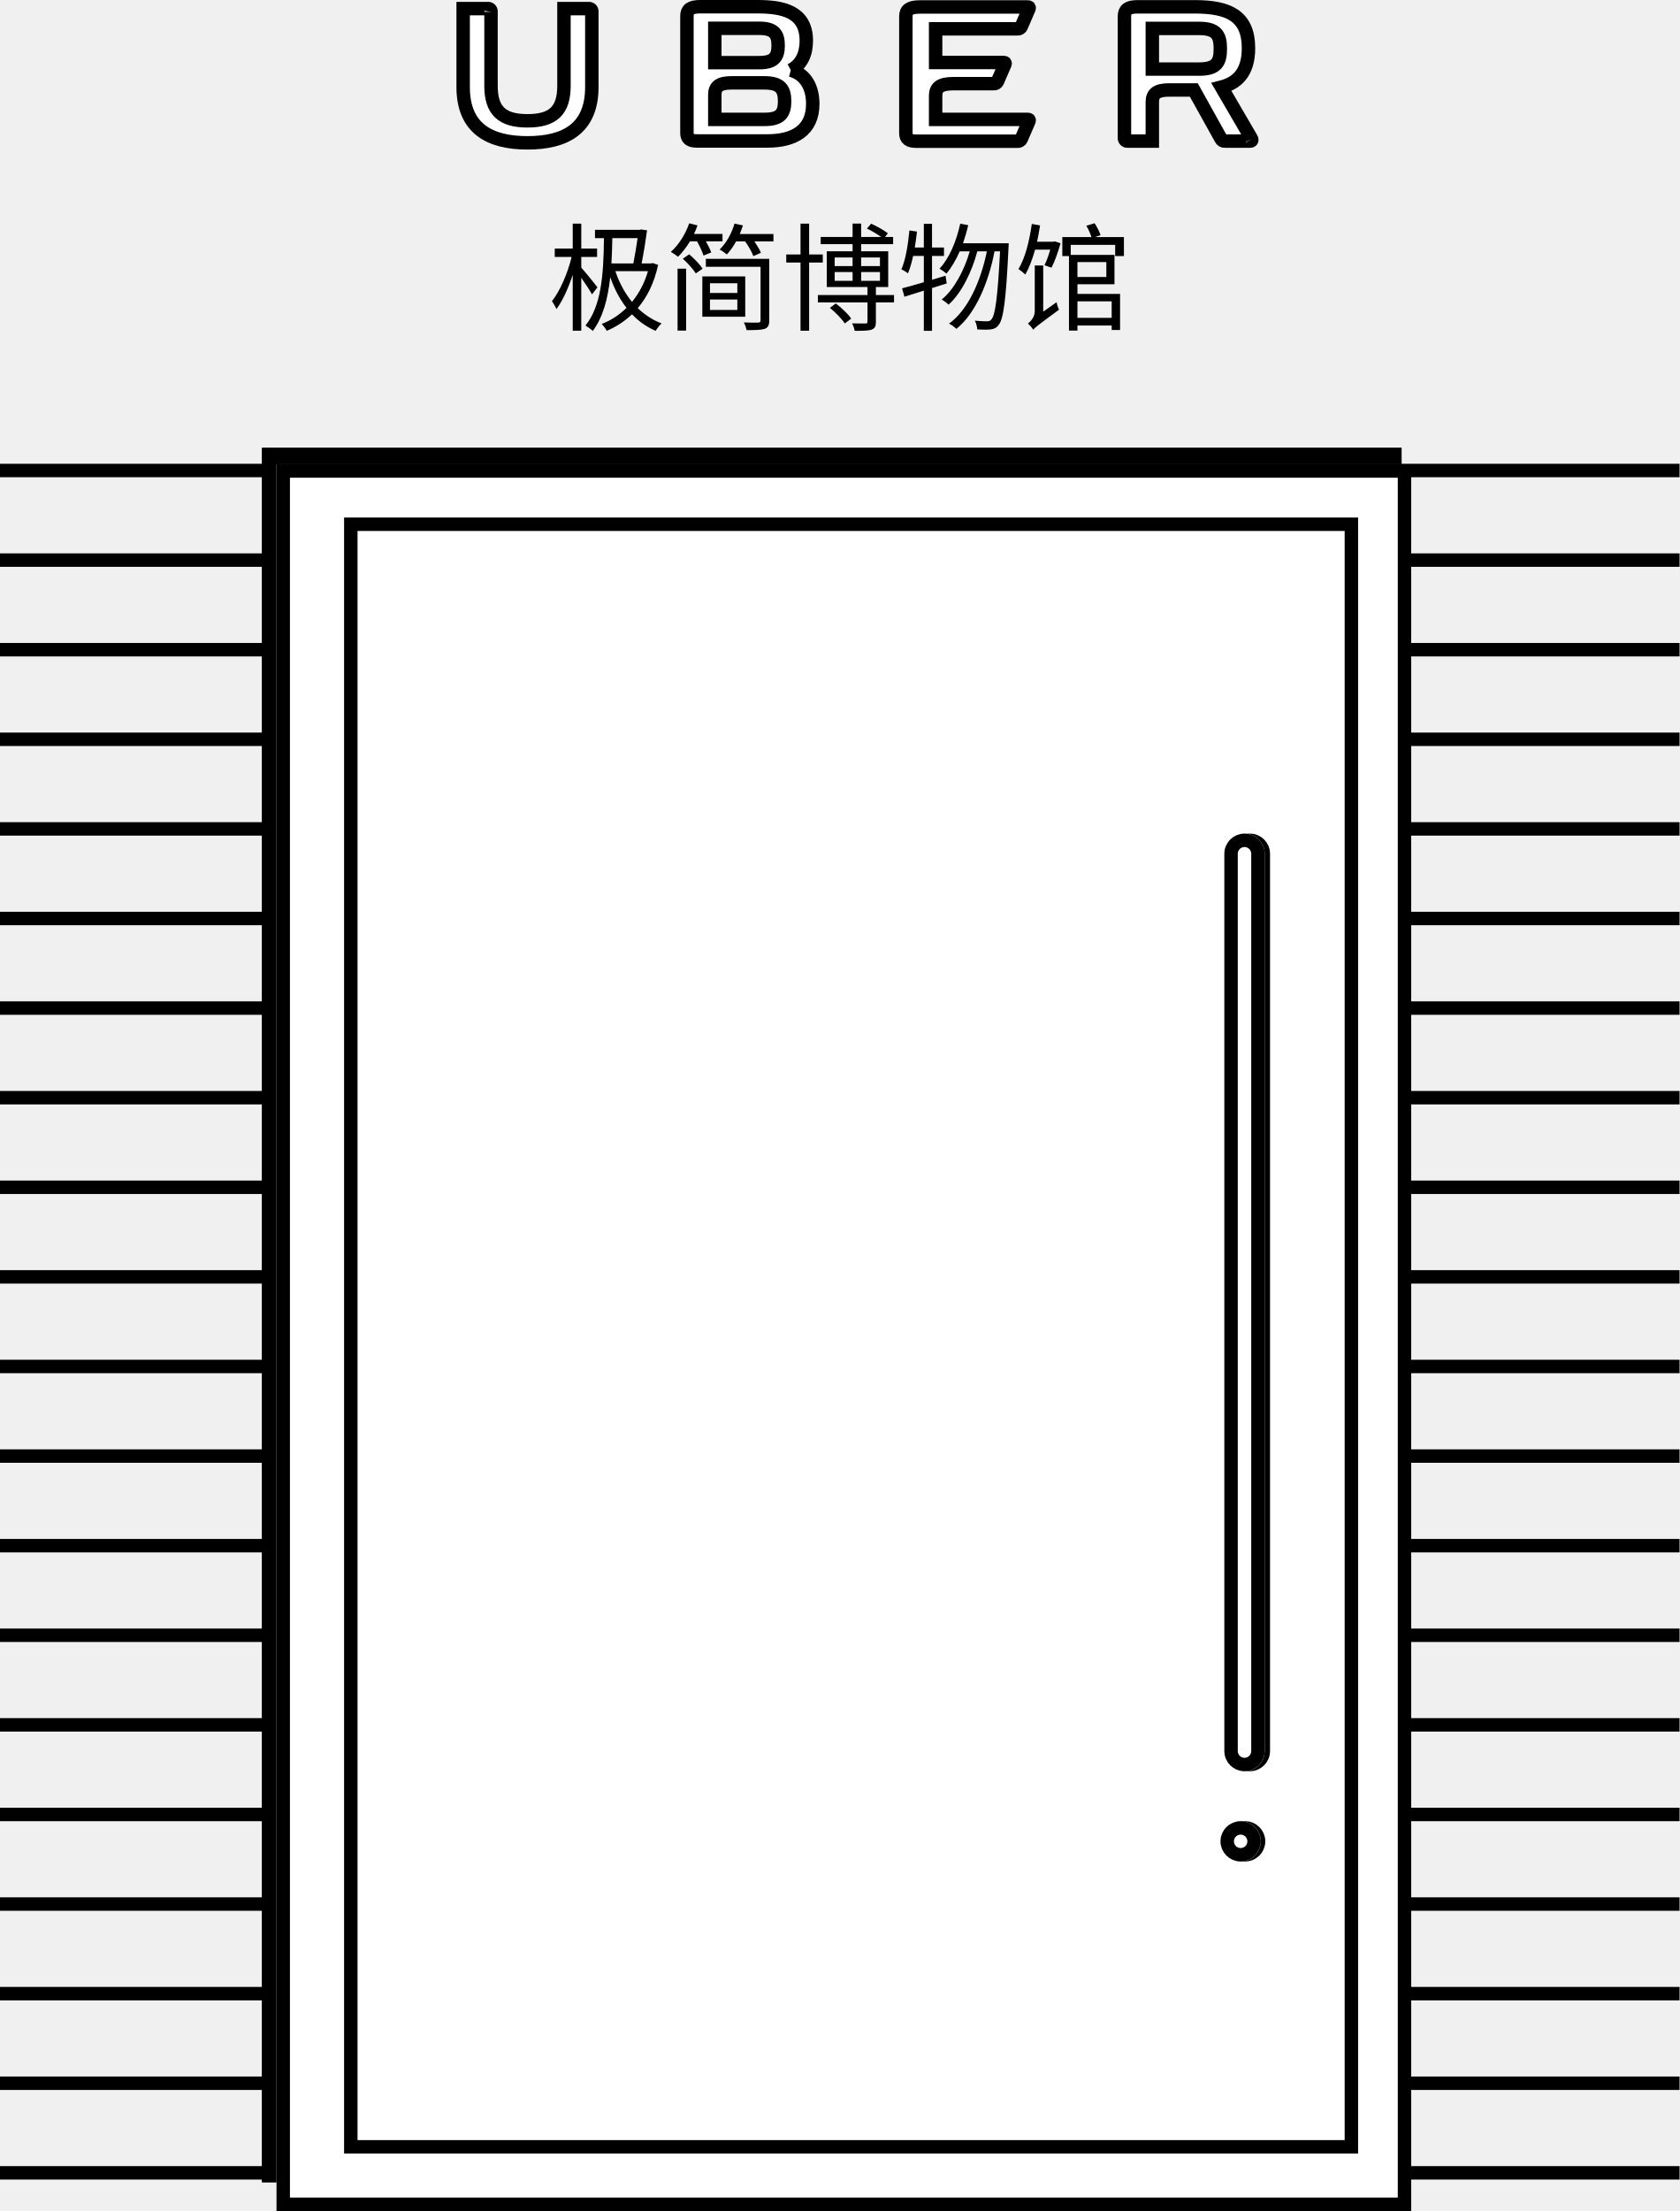
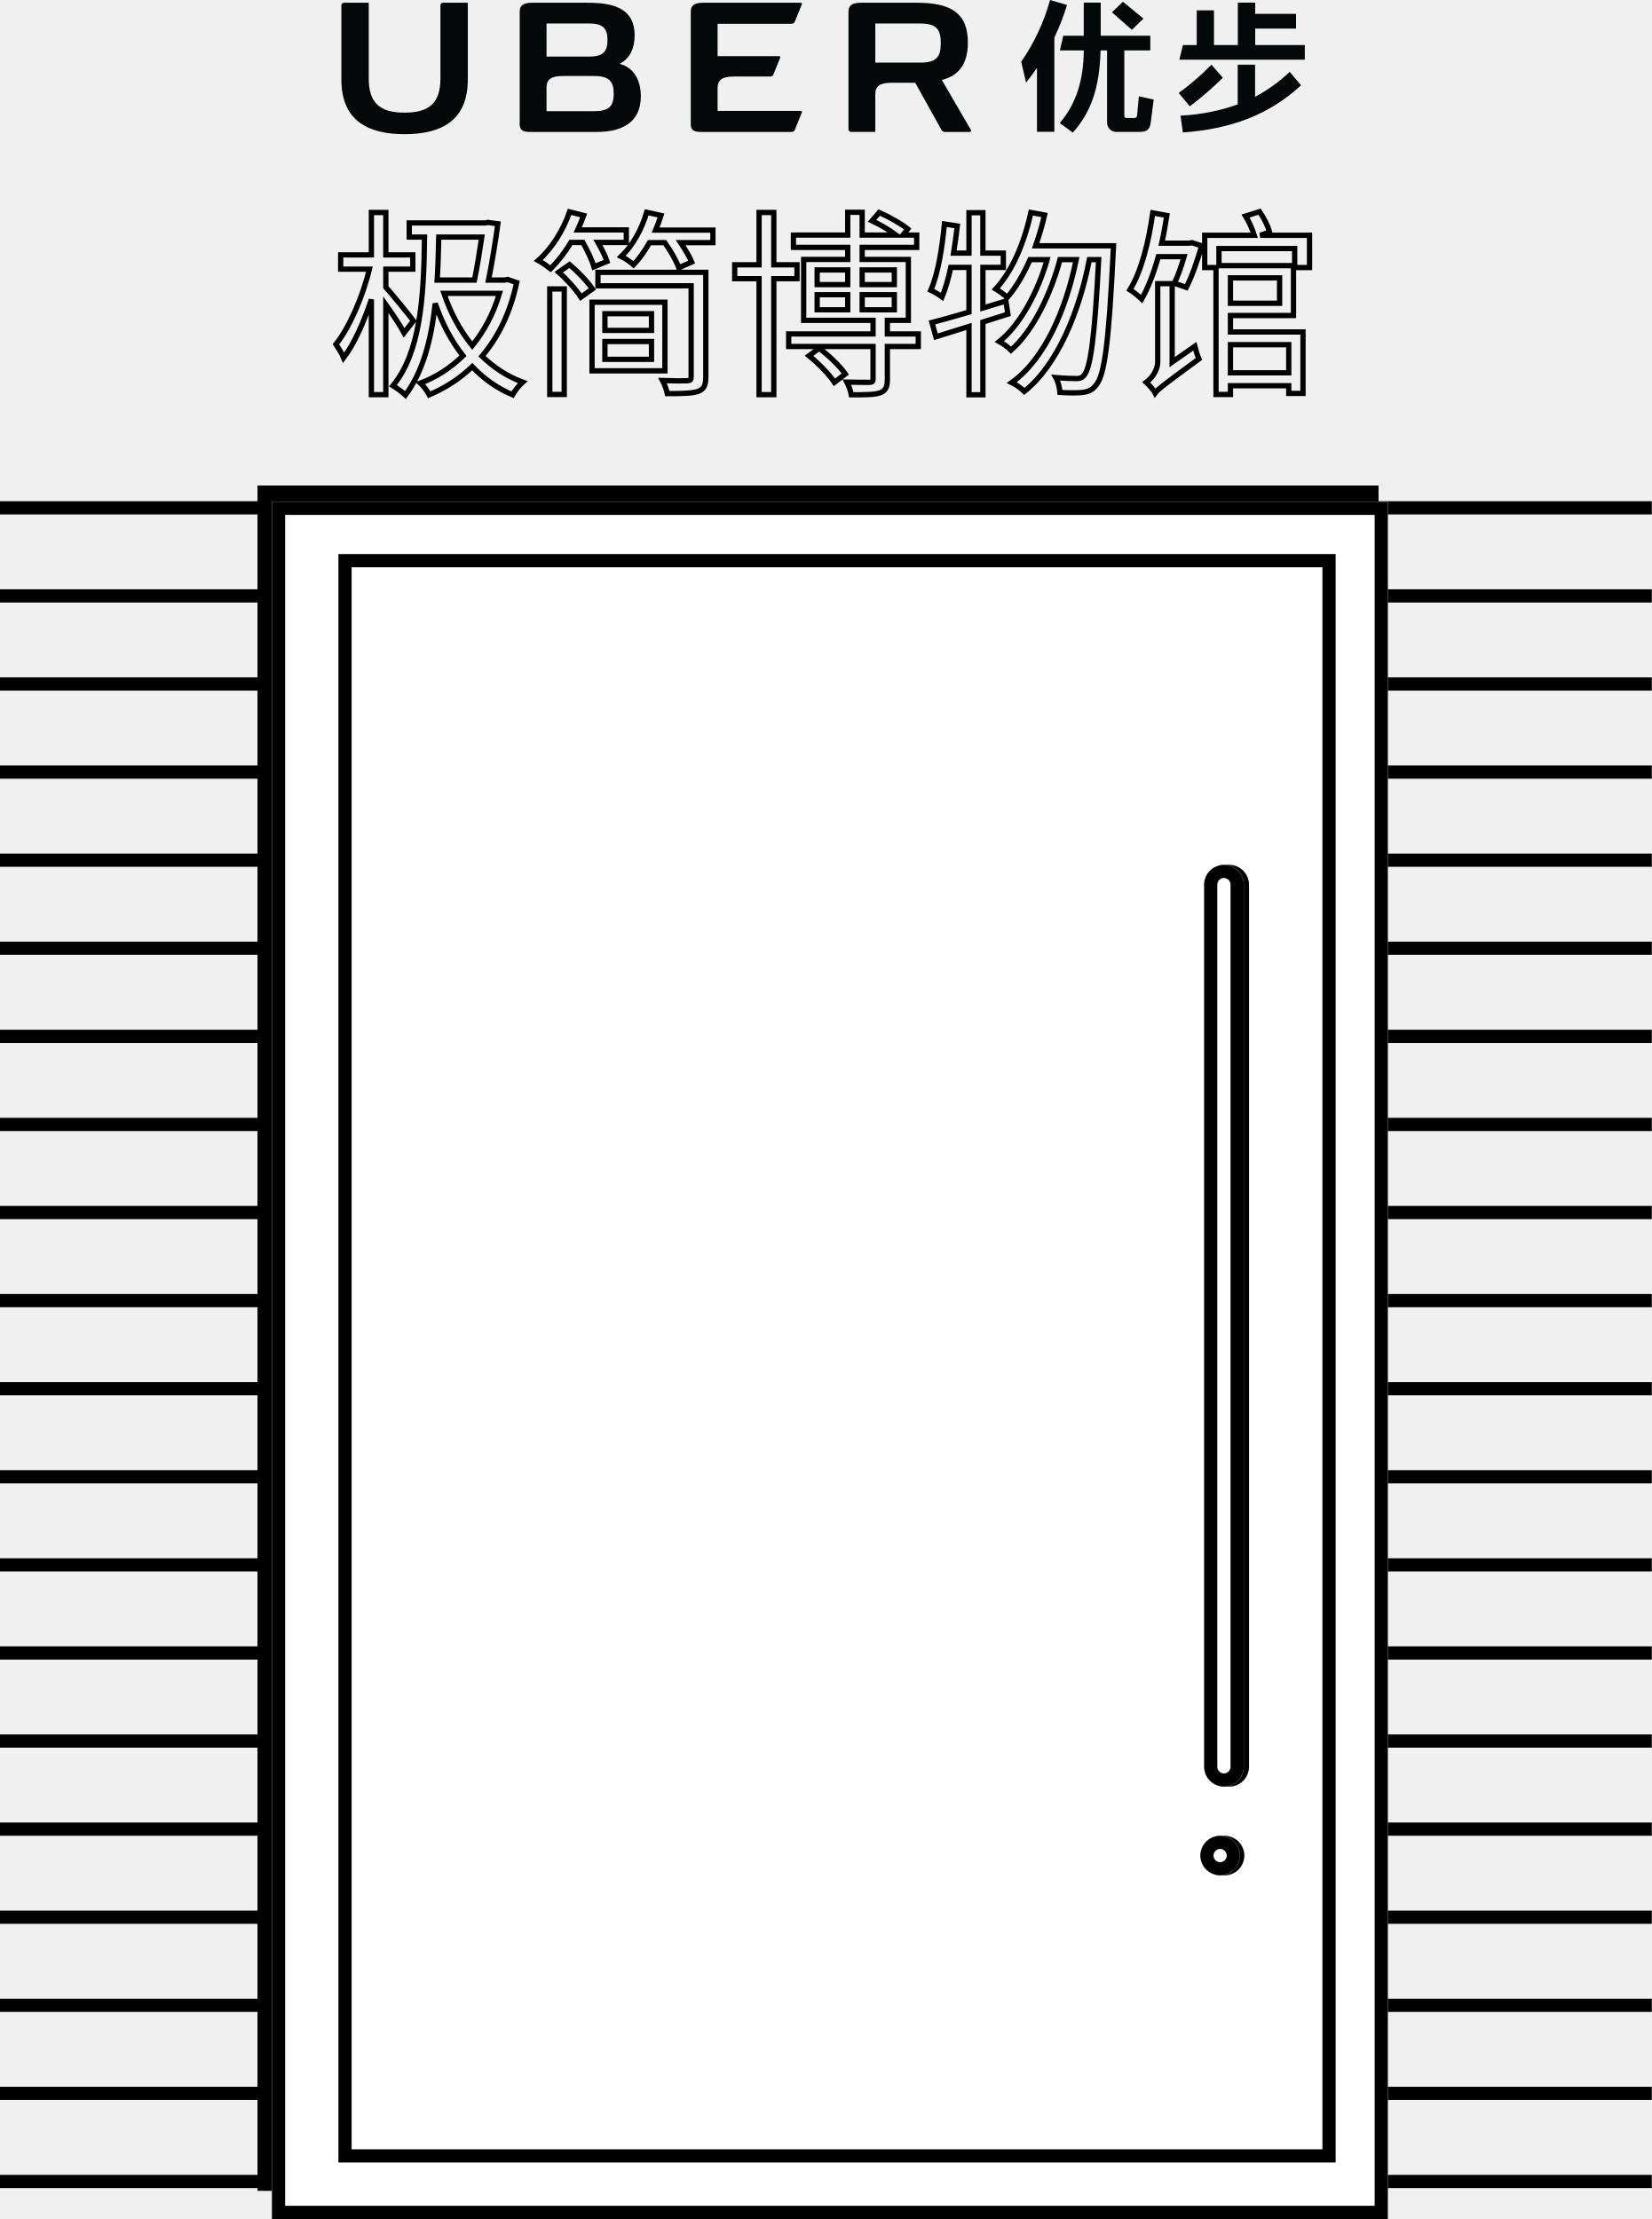
- <svg xmlns="http://www.w3.org/2000/svg" viewBox="-801.5 1594.472 375 493.547">
+ <svg xmlns="http://www.w3.org/2000/svg" viewBox="-801.5 1584.198 375 503.821">
  <defs>
-     <style>.a,.f{fill:none;}.a,.b,.c{stroke:#000;stroke-width:3px;}.c{fill:#fff;}.d{font-size:26px;font-family:PingFangHK-Regular, PingFang HK;}.e{stroke:none;}</style>
+     <style>.a,.b,.g{fill:none;}.b,.c,.d,.g{stroke:#000;}.b,.c,.d{stroke-width:3px;}.d{fill:#fff;}.e{clip-path:url(#a);}.f{fill:#040809;}.g{stroke-width:1.2px;font-size:45px;font-family:PingFangSC-Regular, PingFang SC;}.h{stroke:none;}</style>
+     <clipPath id="a">
+       <path class="a" d="M0-28.665H218.723V1.8H0Z" transform="translate(0 28.665)" />
+     </clipPath>
  </defs>
  <g transform="translate(-802 1526)">
-     <line class="a" x2="375" transform="translate(0.5 173.5)" />
-     <line class="a" x2="375" transform="translate(0.5 193.5)" />
-     <line class="a" x2="375" transform="translate(0.5 213.5)" />
-     <line class="a" x2="375" transform="translate(0.5 233.5)" />
-     <line class="a" x2="375" transform="translate(0.5 253.5)" />
-     <line class="a" x2="375" transform="translate(0.5 273.5)" />
-     <line class="a" x2="375" transform="translate(0.5 293.5)" />
-     <line class="a" x2="375" transform="translate(0.5 313.5)" />
-     <line class="a" x2="375" transform="translate(0.5 333.5)" />
-     <line class="a" x2="375" transform="translate(0.5 353.5)" />
-     <line class="a" x2="375" transform="translate(0.5 373.5)" />
-     <line class="a" x2="375" transform="translate(0.5 393.5)" />
-     <line class="a" x2="375" transform="translate(0.5 413.5)" />
-     <line class="a" x2="375" transform="translate(0.5 433.5)" />
-     <line class="a" x2="375" transform="translate(0.5 453.5)" />
-     <line class="a" x2="375" transform="translate(0.5 473.5)" />
-     <line class="a" x2="375" transform="translate(0.5 493.5)" />
-     <line class="a" x2="375" transform="translate(0.5 513.5)" />
-     <line class="a" x2="375" transform="translate(0.5 533.5)" />
-     <line class="a" x2="375" transform="translate(0.5 553.5)" />
-     <g class="b" transform="translate(59 168.438)">
-       <rect class="e" width="254.426" height="387.164" />
-       <rect class="f" x="1.5" y="1.5" width="251.426" height="384.164" />
+     <line class="b" x2="375" transform="translate(0.5 173.5)" />
+     <line class="b" x2="375" transform="translate(0.5 193.5)" />
+     <line class="b" x2="375" transform="translate(0.5 213.5)" />
+     <line class="b" x2="375" transform="translate(0.5 233.5)" />
+     <line class="b" x2="375" transform="translate(0.5 253.5)" />
+     <line class="b" x2="375" transform="translate(0.5 273.5)" />
+     <line class="b" x2="375" transform="translate(0.5 293.5)" />
+     <line class="b" x2="375" transform="translate(0.5 313.5)" />
+     <line class="b" x2="375" transform="translate(0.5 333.5)" />
+     <line class="b" x2="375" transform="translate(0.5 353.5)" />
+     <line class="b" x2="375" transform="translate(0.5 373.5)" />
+     <line class="b" x2="375" transform="translate(0.5 393.5)" />
+     <line class="b" x2="375" transform="translate(0.5 413.5)" />
+     <line class="b" x2="375" transform="translate(0.5 433.5)" />
+     <line class="b" x2="375" transform="translate(0.5 453.5)" />
+     <line class="b" x2="375" transform="translate(0.5 473.5)" />
+     <line class="b" x2="375" transform="translate(0.5 493.5)" />
+     <line class="b" x2="375" transform="translate(0.5 513.5)" />
+     <line class="b" x2="375" transform="translate(0.5 533.5)" />
+     <line class="b" x2="375" transform="translate(0.5 553.5)" />
+     <g class="c" transform="translate(59 168.438)">
+       <rect class="h" width="254.426" height="387.164" />
+       <rect class="a" x="1.5" y="1.5" width="251.426" height="384.164" />
    </g>
-     <g class="c" transform="translate(62.234 172.109)">
-       <rect class="e" width="253.348" height="389.91" />
-       <rect class="f" x="1.5" y="1.5" width="250.348" height="386.91" />
+     <g class="d" transform="translate(62.234 172.109)">
+       <rect class="h" width="253.348" height="389.91" />
+       <rect class="a" x="1.5" y="1.5" width="250.348" height="386.91" />
    </g>
-     <g class="c" transform="translate(77.327 183.997)">
-       <rect class="e" width="226.396" height="365.197" />
-       <rect class="f" x="1.5" y="1.5" width="223.396" height="362.197" />
+     <g class="d" transform="translate(77.327 183.997)">
+       <rect class="h" width="226.396" height="365.197" />
+       <rect class="a" x="1.5" y="1.5" width="223.396" height="362.197" />
    </g>
-     <g class="a" transform="translate(275.057 254.549)">
-       <rect class="e" width="9.006" height="209.302" rx="4.503" />
-       <rect class="f" x="1.5" y="1.5" width="6.006" height="206.302" rx="3.003" />
+     <g class="b" transform="translate(275.057 254.549)">
+       <rect class="h" width="9.006" height="209.302" rx="4.503" />
+       <rect class="a" x="1.5" y="1.5" width="6.006" height="206.302" rx="3.003" />
    </g>
-     <g class="c" transform="translate(273.858 254.549)">
-       <rect class="e" width="9.006" height="209.302" rx="4.503" />
-       <rect class="f" x="1.5" y="1.5" width="6.006" height="206.302" rx="3.003" />
+     <g class="d" transform="translate(273.858 254.549)">
+       <rect class="h" width="9.006" height="209.302" rx="4.503" />
+       <rect class="a" x="1.5" y="1.5" width="6.006" height="206.302" rx="3.003" />
    </g>
-     <text class="d" transform="translate(69 112.241)">
-       <tspan x="54" y="28">极简博物馆</tspan>
+     <g class="d" transform="translate(274 475)">
+       <circle class="h" cx="4.5" cy="4.5" r="4.5" />
+       <circle class="a" cx="4.5" cy="4.5" r="3" />
+     </g>
+     <g class="d" transform="translate(273 475)">
+       <circle class="h" cx="4.5" cy="4.5" r="4.5" />
+       <circle class="a" cx="4.5" cy="4.5" r="3" />
+     </g>
+     <g transform="translate(78 58.198)">
+       <g class="e" transform="translate(0 0)">
+         <g transform="translate(0 0.623)">
+           <path class="f" d="M1.33.043V16.5c0,5.495-2.432,7.776-8.136,7.776s-8.137-2.281-8.137-7.776V-.678h-5.494a.637.637,0,0,0-.721.721V16.766c0,9.187,5.854,12.4,14.352,12.4s14.351-3.213,14.351-12.4V-.678H2.05A.637.637,0,0,0,1.33.043" transform="translate(21.158 0.678)" />
+         </g>
+         <g transform="translate(79.319 0.623)">
+           <path class="f" d="M1.349.282A.756.756,0,0,0,2.16-.2L3.751-4.132c.09-.239,0-.359-.24-.359H-18.616c-2.071,0-2.852.63-2.852,2.042V23.1c0,1.2.6,1.741,2.192,1.741H1.349a.756.756,0,0,0,.811-.48l1.591-3.933c.09-.24,0-.36-.24-.36H-15.374V14.874c0-1.8.991-2.612,3.663-2.612h8.2a.755.755,0,0,0,.81-.48L-1.173,8c.09-.24,0-.36-.24-.36H-15.374V.282Z" transform="translate(21.468 4.491)" />
+         </g>
+         <g transform="translate(40.485 0.623)">
+           <path class="f" d="M1,1.456H-9.841V-3.919c0-1.8.992-2.611,3.664-2.611H1c3.452,0,4.413,1.321,4.413,4.023S4.454,1.456,1,1.456M-9.841-18.45h9.7C3.1-18.45,4-17.228,4-14.7S3.1-10.943-.14-10.943h-9.7ZM6.766-9.293c2.4-1.261,3.392-3.633,3.392-6.425,0-6.486-5.283-7.446-10.748-7.446H-13.08c-2.071,0-2.852.63-2.852,2.042V4.429c0,1.2.6,1.741,2.192,1.741H1.632c5.795,0,9.938-2.252,9.938-8.106,0-3.513-1.5-6.486-4.8-7.356" transform="translate(15.932 23.164)" />
+         </g>
+         <g transform="translate(115.12 0.624)">
+           <path class="f" d="M.964.8H-9.245V-8.082H.964c3.812,0,4.654,1.471,4.654,4.443C5.618-.637,4.777.8.964.8M12.433,16.026,5.859,4.738c3.273-.841,5.914-3,5.914-8.5,0-7.116-4.413-9.037-11.708-9.037h-12.55c-2.071,0-2.853.63-2.853,2.042v26.57a.637.637,0,0,0,.721.721h5.374V7.981c0-1.8.992-2.612,3.664-2.612h5.4L5.768,16.057a.818.818,0,0,0,.81.479h5.585c.39,0,.39-.331.27-.51" transform="translate(15.339 12.796)" />
+         </g>
+         <g transform="translate(154.339 0)">
+           <path class="f" d="M1.366.024,6.017,3.849,3.386,6.389-1.142,2.412ZM-3.681.215v7.52H7.577V11.07H1.672v14.8c0,.367.185.549.49.549H3.936c.4,0,.612-.183.643-.643l.4-4.283,3.366.735L7.67,27.465c-.184,1.622-1.011,2.111-2.539,2.111H.05A2.106,2.106,0,0,1-2.244,27.4V11.07H-3.713c-.244,8.536-2.142,13.983-6.3,18.664l-2.967-2.171c3.7-4.314,5.416-9.761,5.446-16.492h-5.416l.765-3.335h4.651V.215ZM-18.155,29.551v-14.5c-.8,1.162-1.622,2.263-2.478,3.335l-1.1-4.744A46.242,46.242,0,0,0-15.187-.374L-11.332.759a54.4,54.4,0,0,1-2.875,7.4V29.551Z" transform="translate(21.735 0.374)" />
+         </g>
+         <g transform="translate(190.085 0.588)">
+           <path class="f" d="M.025,1.518A45.227,45.227,0,0,0,13-1.023v-9.027h3.948v7.284a35.052,35.052,0,0,0,7.863-5.662l2.57,3.061C19.791,1.67,10.826,4.607.545,5.341Zm7.589-23.9v7.865h5.415v-9.633h3.946v2.564h9.271v3.335H16.976v3.734h11.26v3.334H-.25l.826-3.334H3.7v-7.865Zm2.018,15.3a77.916,77.916,0,0,1-7.5,6.487L-.4-3.623a57.475,57.475,0,0,0,7.435-6.426Z" transform="translate(0.403 24.147)" />
+         </g>
+       </g>
+     </g>
+     <text class="g" transform="translate(69 96.241)">
+       <tspan x="6.5" y="48">极简博物馆</tspan>
    </text>
-     <g transform="translate(103.908 69.972)">
-       <path class="c" d="M-7.874-11.448H-18.95v-5.491c0-1.84,1.011-2.668,3.742-2.668h7.334c3.527,0,4.509,1.35,4.509,4.11s-.981,4.049-4.509,4.049M-18.95-31.784h9.91c3.312,0,4.233,1.248,4.233,3.834s-.921,3.834-4.233,3.834h-9.91Zm16.965,9.355c2.453-1.289,3.466-3.712,3.466-6.564,0-6.625-5.4-7.607-10.981-7.607H-22.26c-2.117,0-2.914.644-2.914,2.086v26.1c0,1.227.614,1.779,2.239,1.779h15.7c5.921,0,10.154-2.3,10.154-8.282,0-3.589-1.534-6.625-4.907-7.515" transform="translate(75.138 36.6)" />
-       <path class="c" d="M-9.037-2.22a.832.832,0,0,0,.884-.491l1.735-4.018c.1-.245,0-.369-.262-.369H-30.811c-2.259,0-3.11.645-3.11,2.087v26.1c0,1.227.654,1.779,2.39,1.779H-9.037a.832.832,0,0,0,.884-.491l1.735-4.019c.1-.245,0-.368-.262-.368H-27.275V12.686c0-1.84,1.08-2.668,3.994-2.668h8.94a.832.832,0,0,0,.884-.491l1.67-3.865c.1-.245,0-.368-.263-.368H-27.275V-2.22Z" transform="translate(132.766 7.156)" />
-       <g transform="translate(0 0.417)">
-         <path class="c" d="M-27.21-.347V16.175c0,5.517,2.434,7.808,8.143,7.808s8.145-2.291,8.145-7.808V-1.07h5.5A.638.638,0,0,1-4.7-.347V16.446c0,9.226-5.86,12.452-14.365,12.452s-14.364-3.226-14.364-12.452V-1.07h5.5a.638.638,0,0,1,.721.723" transform="translate(33.431 1.07)" />
-       </g>
-       <path class="c" d="M-7.58-6.324H-18.01V-15.4H-7.58c3.9,0,4.754,1.5,4.754,4.538,0,3.068-.859,4.54-4.754,4.54M4.136,9.227-2.582-2.306c3.345-.858,6.043-3.067,6.043-8.68,0-7.269-4.508-9.233-11.962-9.233H-21.322c-2.117,0-2.913.644-2.913,2.086V9.012a.651.651,0,0,0,.735.737h5.49V1.007c0-1.84,1.012-2.668,3.743-2.668h5.521l6.074,10.92a.836.836,0,0,0,.828.491h5.7c.4,0,.4-.339.277-.522" transform="translate(171.883 20.243)" />
-     </g>
-     <g class="c" transform="translate(274 475)">
-       <circle class="e" cx="4.5" cy="4.5" r="4.5" />
-       <circle class="f" cx="4.5" cy="4.5" r="3" />
-     </g>
-     <g class="c" transform="translate(273 475)">
-       <circle class="e" cx="4.5" cy="4.5" r="4.5" />
-       <circle class="f" cx="4.5" cy="4.5" r="3" />
-     </g>
  </g>
</svg>
